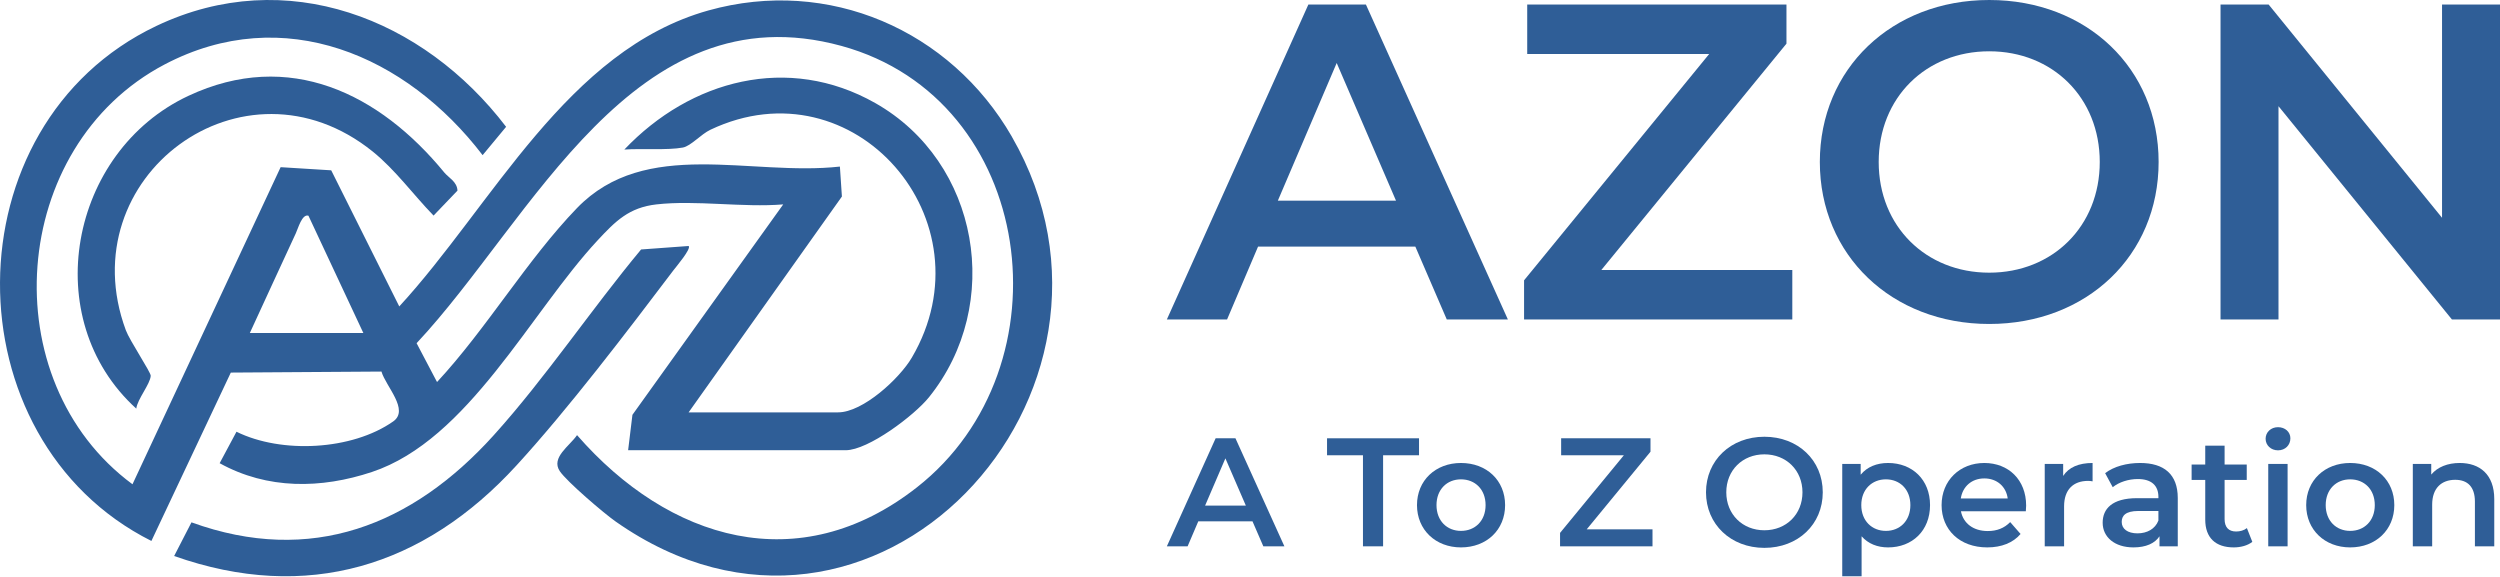
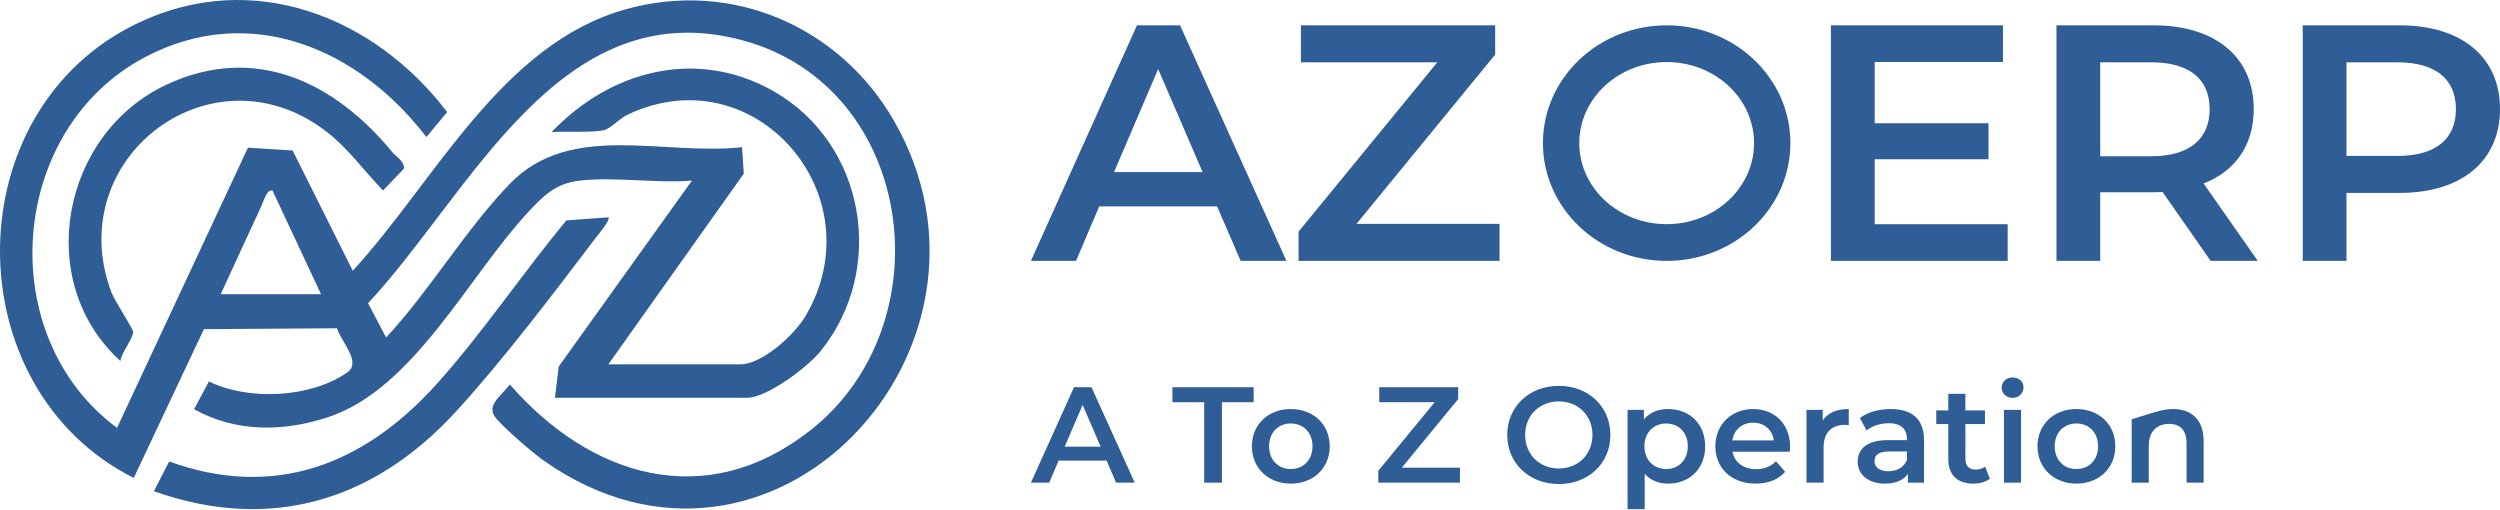
- <svg xmlns="http://www.w3.org/2000/svg" width="872" height="201" viewBox="0 0 872 201" fill="none">
-   <path d="M352.931 47.652C331.488 10.45 288.959 -8.058 247.102 3.643C197.777 17.429 171.755 71.595 139.267 106.883L115.528 59.406L97.885 58.311L46.211 168.912C-2.784 132.739 3.088 51.016 57.441 22.468C98.915 0.689 141.761 19.355 168.337 54.116L176.532 44.235C147.739 6.467 99.838 -12.477 54.564 9.039C-17.959 43.509 -17.827 153.24 52.809 188.686L80.507 129.956L133.052 129.6C134.583 134.811 142.883 142.976 137.143 147C122.773 157.079 98.189 158.332 82.486 150.588L76.614 161.564C93.267 170.785 111.992 170.521 129.7 164.637C163.362 153.438 184.99 109.007 208.492 83.784C214.707 77.109 219.404 72.373 228.984 71.292C242.748 69.735 259.123 72.453 273.19 71.292L220.592 144.691L219.088 157.039H294.963C302.854 157.039 318.926 144.889 324.006 138.583C350.134 106.145 341.649 56.517 305.255 35.924C274.945 18.775 240.9 27.824 217.768 52.163C223.587 51.741 232.93 52.453 238.182 51.464C240.979 50.937 244.489 46.821 247.801 45.251C297.919 21.479 346.017 77.043 318.055 124.719C313.793 132.001 301.006 143.834 292.31 143.834H240.188L293.656 68.548L292.957 58.1C261.802 61.582 225.224 47.77 201.247 72.584C183.921 90.512 169.617 114.785 152.436 133.254L145.311 119.706C185.676 76.634 220.909 -3.863 293.511 16.017C361.337 34.605 373.49 127.924 319.81 169.993C278.613 202.287 233.22 188.396 201.274 151.775C198.674 155.575 192.076 159.611 195.256 164.347C197.684 167.962 210.563 178.977 214.694 181.879C304.516 245.003 404.46 137.066 352.918 47.652H352.931ZM87.144 116.144C92.502 104.588 97.78 92.939 103.177 81.383C103.969 79.708 105.341 74.524 107.584 75.236L126.731 116.144H87.144Z" fill="#2F5E97" />
-   <path d="M129.991 52.849C137.868 59.195 144.215 67.967 151.222 75.196L159.562 66.49C159.456 63.376 156.435 61.965 154.983 60.184C132.405 32.653 100.868 16.98 65.741 33.418C24.241 52.823 13.064 111.237 47.531 142.528C47.94 139.19 52.413 133.953 52.572 131.077C52.638 129.864 45.222 118.796 43.889 115.181C24.109 61.714 84.967 16.585 129.991 52.849Z" fill="#2F5E97" />
-   <path d="M240.201 85.803L223.614 87.016C206.328 107.78 190.268 131.803 172.256 151.762C143.833 183.291 108.468 197.301 66.783 182.196L60.74 193.937C107.043 210.308 147.91 197.591 180.174 162.316C198.252 142.554 218.533 115.907 234.87 94.311C235.833 93.045 241.243 86.7 240.188 85.79L240.201 85.803Z" fill="#2F5E97" />
-   <path d="M504.636 111.431L493.666 86.006H438.814L428 111.431H407L456.366 1.569H476.427L525.95 111.431H504.636ZM445.71 69.997H486.927L466.24 21.972L445.71 69.997Z" fill="#2F5E97" />
-   <path d="M558.551 94.167H625.157V111.431H531.595V97.776L596.164 18.833H532.692V1.569H623.119V15.224L558.551 94.167Z" fill="#2F5E97" />
-   <path d="M693.842 113C659.834 113 634.759 88.987 634.759 56.5C634.759 24.012 659.834 0 693.842 0C727.85 0 752.925 23.856 752.925 56.5C752.925 89.144 727.85 113 693.842 113ZM693.842 95.108C715.94 95.108 732.395 78.943 732.395 56.5C732.395 34.057 715.94 17.892 693.842 17.892C671.745 17.892 655.289 34.057 655.289 56.5C655.289 78.943 671.745 95.108 693.842 95.108Z" fill="#2F5E97" />
-   <path d="M851.783 1.569H872V111.431H855.231L794.738 37.039V111.431H774.521V1.569H791.29L851.783 75.961V1.569Z" fill="#2F5E97" />
-   <path d="M440.65 190.557L436.869 181.836H417.965L414.238 190.557H407L424.014 152.876H430.928L447.996 190.557H440.65ZM420.341 176.346H434.547L427.417 159.874L420.341 176.346Z" fill="#2F5E97" />
-   <path d="M475.402 190.557V158.797H462.871V152.876H494.955V158.797H482.423V190.557H475.402Z" fill="#2F5E97" />
-   <path d="M509.585 190.934C500.727 190.934 494.246 184.797 494.246 176.184C494.246 167.571 500.727 161.489 509.585 161.489C518.552 161.489 524.979 167.571 524.979 176.184C524.979 184.797 518.552 190.934 509.585 190.934ZM509.585 185.174C514.501 185.174 518.173 181.675 518.173 176.184C518.173 170.694 514.501 167.195 509.585 167.195C504.724 167.195 501.051 170.694 501.051 176.184C501.051 181.675 504.724 185.174 509.585 185.174Z" fill="#2F5E97" />
-   <path d="M553.439 184.636H576.394V190.557H544.148V185.874L566.402 158.797H544.526V152.876H575.692V157.559L553.439 184.636Z" fill="#2F5E97" />
-   <path d="M615.416 191.095C603.695 191.095 595.053 182.859 595.053 171.716C595.053 160.573 603.695 152.337 615.416 152.337C627.137 152.337 635.779 160.52 635.779 171.716C635.779 182.913 627.137 191.095 615.416 191.095ZM615.416 184.959C623.032 184.959 628.703 179.414 628.703 171.716C628.703 164.019 623.032 158.474 615.416 158.474C607.8 158.474 602.129 164.019 602.129 171.716C602.129 179.414 607.8 184.959 615.416 184.959Z" fill="#2F5E97" />
-   <path d="M658.562 161.489C666.988 161.489 673.199 167.302 673.199 176.184C673.199 185.12 666.988 190.934 658.562 190.934C654.889 190.934 651.648 189.696 649.325 187.058V201H642.574V161.812H649.001V165.58C651.27 162.834 654.619 161.489 658.562 161.489ZM657.805 185.174C662.667 185.174 666.34 181.675 666.34 176.184C666.34 170.694 662.667 167.195 657.805 167.195C652.944 167.195 649.217 170.694 649.217 176.184C649.217 181.675 652.944 185.174 657.805 185.174Z" fill="#2F5E97" />
-   <path d="M706.717 176.346C706.717 176.884 706.663 177.692 706.609 178.337H683.977C684.788 182.536 688.298 185.228 693.322 185.228C696.562 185.228 699.101 184.205 701.154 182.106L704.772 186.251C702.18 189.319 698.129 190.934 693.16 190.934C683.491 190.934 677.226 184.743 677.226 176.184C677.226 167.625 683.545 161.489 692.133 161.489C700.559 161.489 706.717 167.356 706.717 176.346ZM692.133 166.872C687.758 166.872 684.572 169.671 683.923 173.87H700.289C699.749 169.725 696.562 166.872 692.133 166.872Z" fill="#2F5E97" />
-   <path d="M719.63 166.01C721.574 162.996 725.085 161.489 729.892 161.489V167.894C729.298 167.787 728.812 167.733 728.326 167.733C723.195 167.733 719.954 170.747 719.954 176.615V190.557H713.202V161.812H719.63V166.01Z" fill="#2F5E97" />
-   <path d="M746.48 161.489C754.798 161.489 759.606 165.418 759.606 173.708V190.557H753.232V187.058C751.612 189.534 748.479 190.934 744.158 190.934C737.568 190.934 733.409 187.327 733.409 182.321C733.409 177.53 736.65 173.762 745.4 173.762H752.854V173.331C752.854 169.402 750.477 167.087 745.67 167.087C742.429 167.087 739.081 168.164 736.92 169.94L734.273 165.041C737.352 162.673 741.835 161.489 746.48 161.489ZM745.562 186.035C748.857 186.035 751.72 184.528 752.854 181.567V178.23H745.886C741.295 178.23 740.053 179.952 740.053 182.052C740.053 184.474 742.105 186.035 745.562 186.035Z" fill="#2F5E97" />
-   <path d="M783.718 184.205L785.609 188.996C783.988 190.288 781.558 190.934 779.127 190.934C772.808 190.934 769.189 187.596 769.189 181.244V167.41H764.435V162.027H769.189V155.46H775.94V162.027H783.664V167.41H775.94V181.083C775.94 183.882 777.345 185.389 779.937 185.389C781.342 185.389 782.692 185.012 783.718 184.205Z" fill="#2F5E97" />
-   <path d="M794.566 157.075C792.081 157.075 790.245 155.298 790.245 153.037C790.245 150.776 792.081 149 794.566 149C797.05 149 798.887 150.669 798.887 152.876C798.887 155.244 797.104 157.075 794.566 157.075ZM791.163 190.557V161.812H797.914V190.557H791.163Z" fill="#2F5E97" />
-   <path d="M819.739 190.934C810.881 190.934 804.399 184.797 804.399 176.184C804.399 167.571 810.881 161.489 819.739 161.489C828.705 161.489 835.133 167.571 835.133 176.184C835.133 184.797 828.705 190.934 819.739 190.934ZM819.739 185.174C824.654 185.174 828.327 181.675 828.327 176.184C828.327 170.694 824.654 167.195 819.739 167.195C814.878 167.195 811.205 170.694 811.205 176.184C811.205 181.675 814.878 185.174 819.739 185.174Z" fill="#2F5E97" />
-   <path d="M857.955 161.489C864.869 161.489 870 165.418 870 174.085V190.557H863.248V174.946C863.248 169.832 860.71 167.356 856.389 167.356C851.582 167.356 848.341 170.263 848.341 176.023V190.557H841.589V161.812H848.017V165.526C850.231 162.888 853.742 161.489 857.955 161.489Z" fill="#2F5E97" />
+ <svg xmlns="http://www.w3.org/2000/svg" width="987" height="201" viewBox="0 0 987 201" fill="none" data-om-id="999ed18b:11">
+   <path d="M352.931 47.652C331.488 10.45 288.959 -8.058 247.102 3.643C197.777 17.429 171.755 71.595 139.267 106.883L115.528 59.406L97.885 58.311L46.211 168.912C-2.784 132.739 3.088 51.016 57.441 22.468C98.915 0.689 141.761 19.355 168.337 54.116L176.532 44.235C147.739 6.467 99.838 -12.477 54.564 9.039C-17.959 43.509 -17.827 153.24 52.809 188.686L80.507 129.956L133.052 129.6C134.583 134.811 142.883 142.976 137.143 147C122.773 157.079 98.189 158.332 82.486 150.588L76.614 161.564C93.267 170.785 111.992 170.521 129.7 164.637C163.362 153.438 184.99 109.007 208.492 83.784C214.707 77.109 219.404 72.373 228.984 71.292C242.748 69.735 259.123 72.453 273.19 71.292L220.592 144.691L219.088 157.039H294.963C302.854 157.039 318.926 144.889 324.006 138.583C350.134 106.145 341.649 56.517 305.255 35.924C274.945 18.775 240.9 27.824 217.768 52.163C223.587 51.741 232.93 52.453 238.182 51.464C240.979 50.937 244.489 46.821 247.801 45.251C297.919 21.479 346.017 77.043 318.055 124.719C313.793 132.001 301.006 143.834 292.31 143.834H240.188L293.656 68.548L292.957 58.1C261.802 61.582 225.224 47.77 201.247 72.584C183.921 90.512 169.617 114.785 152.436 133.254L145.311 119.706C185.676 76.634 220.909 -3.863 293.511 16.017C361.337 34.605 373.49 127.924 319.81 169.993C278.613 202.287 233.22 188.396 201.274 151.775C198.674 155.575 192.076 159.611 195.256 164.347C197.684 167.962 210.563 178.977 214.694 181.879C304.516 245.003 404.46 137.066 352.918 47.652H352.931ZM87.144 116.144C92.502 104.588 97.78 92.939 103.177 81.383C103.969 79.708 105.341 74.524 107.584 75.236L126.731 116.144H87.144Z" fill="#2F5E97" data-om-id="999ed18b:12" />
+   <path d="M129.991 52.849C137.868 59.195 144.215 67.967 151.222 75.196L159.562 66.49C159.456 63.376 156.435 61.965 154.983 60.184C132.405 32.653 100.868 16.98 65.741 33.418C24.241 52.823 13.064 111.237 47.531 142.528C47.94 139.19 52.413 133.953 52.572 131.077C52.638 129.864 45.222 118.796 43.889 115.181C24.109 61.714 84.967 16.585 129.991 52.849Z" fill="#2F5E97" data-om-id="999ed18b:13" />
+   <path d="M240.201 85.803L223.614 87.016C206.328 107.78 190.268 131.803 172.256 151.762C143.833 183.291 108.468 197.301 66.783 182.196L60.74 193.937C107.043 210.308 147.91 197.591 180.174 162.316C198.252 142.554 218.533 115.907 234.87 94.311C235.833 93.045 241.243 86.7 240.188 85.79L240.201 85.803Z" fill="#2F5E97" data-om-id="999ed18b:14" />
+   <path d="M489.806 103L480.502 81.477H433.982L424.811 103H407L448.868 10H465.881L507.882 103H489.806ZM439.83 67.926H474.787L457.242 27.271L439.83 67.926Z" fill="#2F5E97" data-om-id="999ed18b:15" />
+   <path d="M535.532 88.386H592.021V103H512.671V91.441L567.432 24.614H513.601V10H590.293V21.559L535.532 88.386Z" fill="#2F5E97" data-om-id="999ed18b:16" />
+   <path fill-rule="evenodd" d="M609.15 56.5 A48.85 46.5 0 1 1 706.85 56.5 A48.85 46.5 0 1 1 609.15 56.5 Z M623.5 56.5 A34.5 32 0 1 0 692.5 56.5 A34.5 32 0 1 0 623.5 56.5 Z" fill="#2F5E97" data-om-id="999ed18b:17" />
+   <g transform="translate(115, 0)" data-om-id="999ed18b:18">
+     <path d="M625.128 88.519H677.629V103H607.849V10H675.769V24.481H625.128V48.661H670.053V62.877H625.128V88.519Z" fill="#2F5E97" data-om-id="999ed18b:19" />
+     <path d="M776.375 103H757.767L738.76 75.764C737.564 75.897 736.367 75.897 735.171 75.897H714.171V103H696.892V10H735.171C759.628 10 774.78 22.489 774.78 43.081C774.78 57.164 767.603 67.527 754.976 72.443L776.375 103ZM757.368 43.081C757.368 31.39 749.526 24.614 734.374 24.614H714.171V61.681H734.374C749.526 61.681 757.368 54.773 757.368 43.081Z" fill="#2F5E97" data-om-id="999ed18b:20" />
+     <path d="M832.391 10C856.848 10 872 22.489 872 43.081C872 63.541 856.848 76.163 832.391 76.163H811.391V103H794.112V10H832.391ZM831.594 61.549C846.746 61.549 854.588 54.773 854.588 43.081C854.588 31.39 846.746 24.614 831.594 24.614H811.391V61.549H831.594Z" fill="#2F5E97" data-om-id="999ed18b:21" />
+   </g>
+   <path d="M440.65 190.557L436.869 181.836H417.965L414.238 190.557H407L424.014 152.876H430.928L447.996 190.557H440.65ZM420.341 176.346H434.547L427.417 159.874L420.341 176.346Z" fill="#2F5E97" data-om-id="999ed18b:22" />
+   <path d="M475.402 190.557V158.797H462.871V152.876H494.955V158.797H482.423V190.557H475.402Z" fill="#2F5E97" data-om-id="999ed18b:23" />
+   <path d="M509.585 190.934C500.727 190.934 494.246 184.797 494.246 176.184C494.246 167.571 500.727 161.489 509.585 161.489C518.552 161.489 524.979 167.571 524.979 176.184C524.979 184.797 518.552 190.934 509.585 190.934ZM509.585 185.174C514.501 185.174 518.173 181.675 518.173 176.184C518.173 170.694 514.501 167.195 509.585 167.195C504.724 167.195 501.051 170.694 501.051 176.184C501.051 181.675 504.724 185.174 509.585 185.174Z" fill="#2F5E97" data-om-id="999ed18b:24" />
+   <path d="M553.439 184.636H576.394V190.557H544.148V185.874L566.402 158.797H544.526V152.876H575.692V157.559L553.439 184.636Z" fill="#2F5E97" data-om-id="999ed18b:25" />
+   <path d="M615.416 191.095C603.695 191.095 595.053 182.859 595.053 171.716C595.053 160.573 603.695 152.337 615.416 152.337C627.137 152.337 635.779 160.52 635.779 171.716C635.779 182.913 627.137 191.095 615.416 191.095ZM615.416 184.959C623.032 184.959 628.703 179.414 628.703 171.716C628.703 164.019 623.032 158.474 615.416 158.474C607.8 158.474 602.129 164.019 602.129 171.716C602.129 179.414 607.8 184.959 615.416 184.959Z" fill="#2F5E97" data-om-id="999ed18b:26" />
+   <path d="M658.562 161.489C666.988 161.489 673.199 167.302 673.199 176.184C673.199 185.12 666.988 190.934 658.562 190.934C654.889 190.934 651.648 189.696 649.325 187.058V201H642.574V161.812H649.001V165.58C651.27 162.834 654.619 161.489 658.562 161.489ZM657.805 185.174C662.667 185.174 666.34 181.675 666.34 176.184C666.34 170.694 662.667 167.195 657.805 167.195C652.944 167.195 649.217 170.694 649.217 176.184C649.217 181.675 652.944 185.174 657.805 185.174Z" fill="#2F5E97" data-om-id="999ed18b:27" />
+   <path d="M706.717 176.346C706.717 176.884 706.663 177.692 706.609 178.337H683.977C684.788 182.536 688.298 185.228 693.322 185.228C696.562 185.228 699.101 184.205 701.154 182.106L704.772 186.251C702.18 189.319 698.129 190.934 693.16 190.934C683.491 190.934 677.226 184.743 677.226 176.184C677.226 167.625 683.545 161.489 692.133 161.489C700.559 161.489 706.717 167.356 706.717 176.346ZM692.133 166.872C687.758 166.872 684.572 169.671 683.923 173.87H700.289C699.749 169.725 696.562 166.872 692.133 166.872Z" fill="#2F5E97" data-om-id="999ed18b:28" />
+   <path d="M719.63 166.01C721.574 162.996 725.085 161.489 729.892 161.489V167.894C729.298 167.787 728.812 167.733 728.326 167.733C723.195 167.733 719.954 170.747 719.954 176.615V190.557H713.202V161.812H719.63V166.01Z" fill="#2F5E97" data-om-id="999ed18b:29" />
+   <path d="M746.48 161.489C754.798 161.489 759.606 165.418 759.606 173.708V190.557H753.232V187.058C751.612 189.534 748.479 190.934 744.158 190.934C737.568 190.934 733.409 187.327 733.409 182.321C733.409 177.53 736.65 173.762 745.4 173.762H752.854V173.331C752.854 169.402 750.477 167.087 745.67 167.087C742.429 167.087 739.081 168.164 736.92 169.94L734.273 165.041C737.352 162.673 741.835 161.489 746.48 161.489ZM745.562 186.035C748.857 186.035 751.72 184.528 752.854 181.567V178.23H745.886C741.295 178.23 740.053 179.952 740.053 182.052C740.053 184.474 742.105 186.035 745.562 186.035Z" fill="#2F5E97" data-om-id="999ed18b:30" />
+   <path d="M783.718 184.205L785.609 188.996C783.988 190.288 781.558 190.934 779.127 190.934C772.808 190.934 769.189 187.596 769.189 181.244V167.41H764.435V162.027H769.189V155.46H775.94V162.027H783.664V167.41H775.94V181.083C775.94 183.882 777.345 185.389 779.937 185.389C781.342 185.389 782.692 185.012 783.718 184.205Z" fill="#2F5E97" data-om-id="999ed18b:31" />
+   <path d="M794.566 157.075C792.081 157.075 790.245 155.298 790.245 153.037C790.245 150.776 792.081 149 794.566 149C797.05 149 798.887 150.669 798.887 152.876C798.887 155.244 797.104 157.075 794.566 157.075ZM791.163 190.557V161.812H797.914V190.557H791.163Z" fill="#2F5E97" data-om-id="999ed18b:32" />
+   <path d="M819.739 190.934C810.881 190.934 804.399 184.797 804.399 176.184C804.399 167.571 810.881 161.489 819.739 161.489C828.705 161.489 835.133 167.571 835.133 176.184C835.133 184.797 828.705 190.934 819.739 190.934ZM819.739 185.174C824.654 185.174 828.327 181.675 828.327 176.184C828.327 170.694 824.654 167.195 819.739 167.195C814.878 167.195 811.205 170.694 811.205 176.184C811.205 181.675 814.878 185.174 819.739 185.174Z" fill="#2F5E97" data-om-id="999ed18b:33" />
+   <path d="M857.955 161.489C864.869 161.489 870 165.418 870 174.085V190.557H863.248V174.946C863.248 169.832 860.71 167.356 856.389 167.356C851.582 167.356 848.341 170.263 848.341 176.023V190.557H841.589V165.526C850.231 162.888 853.742 161.489 857.955 161.489Z" fill="#2F5E97" data-om-id="999ed18b:34" />
</svg>
